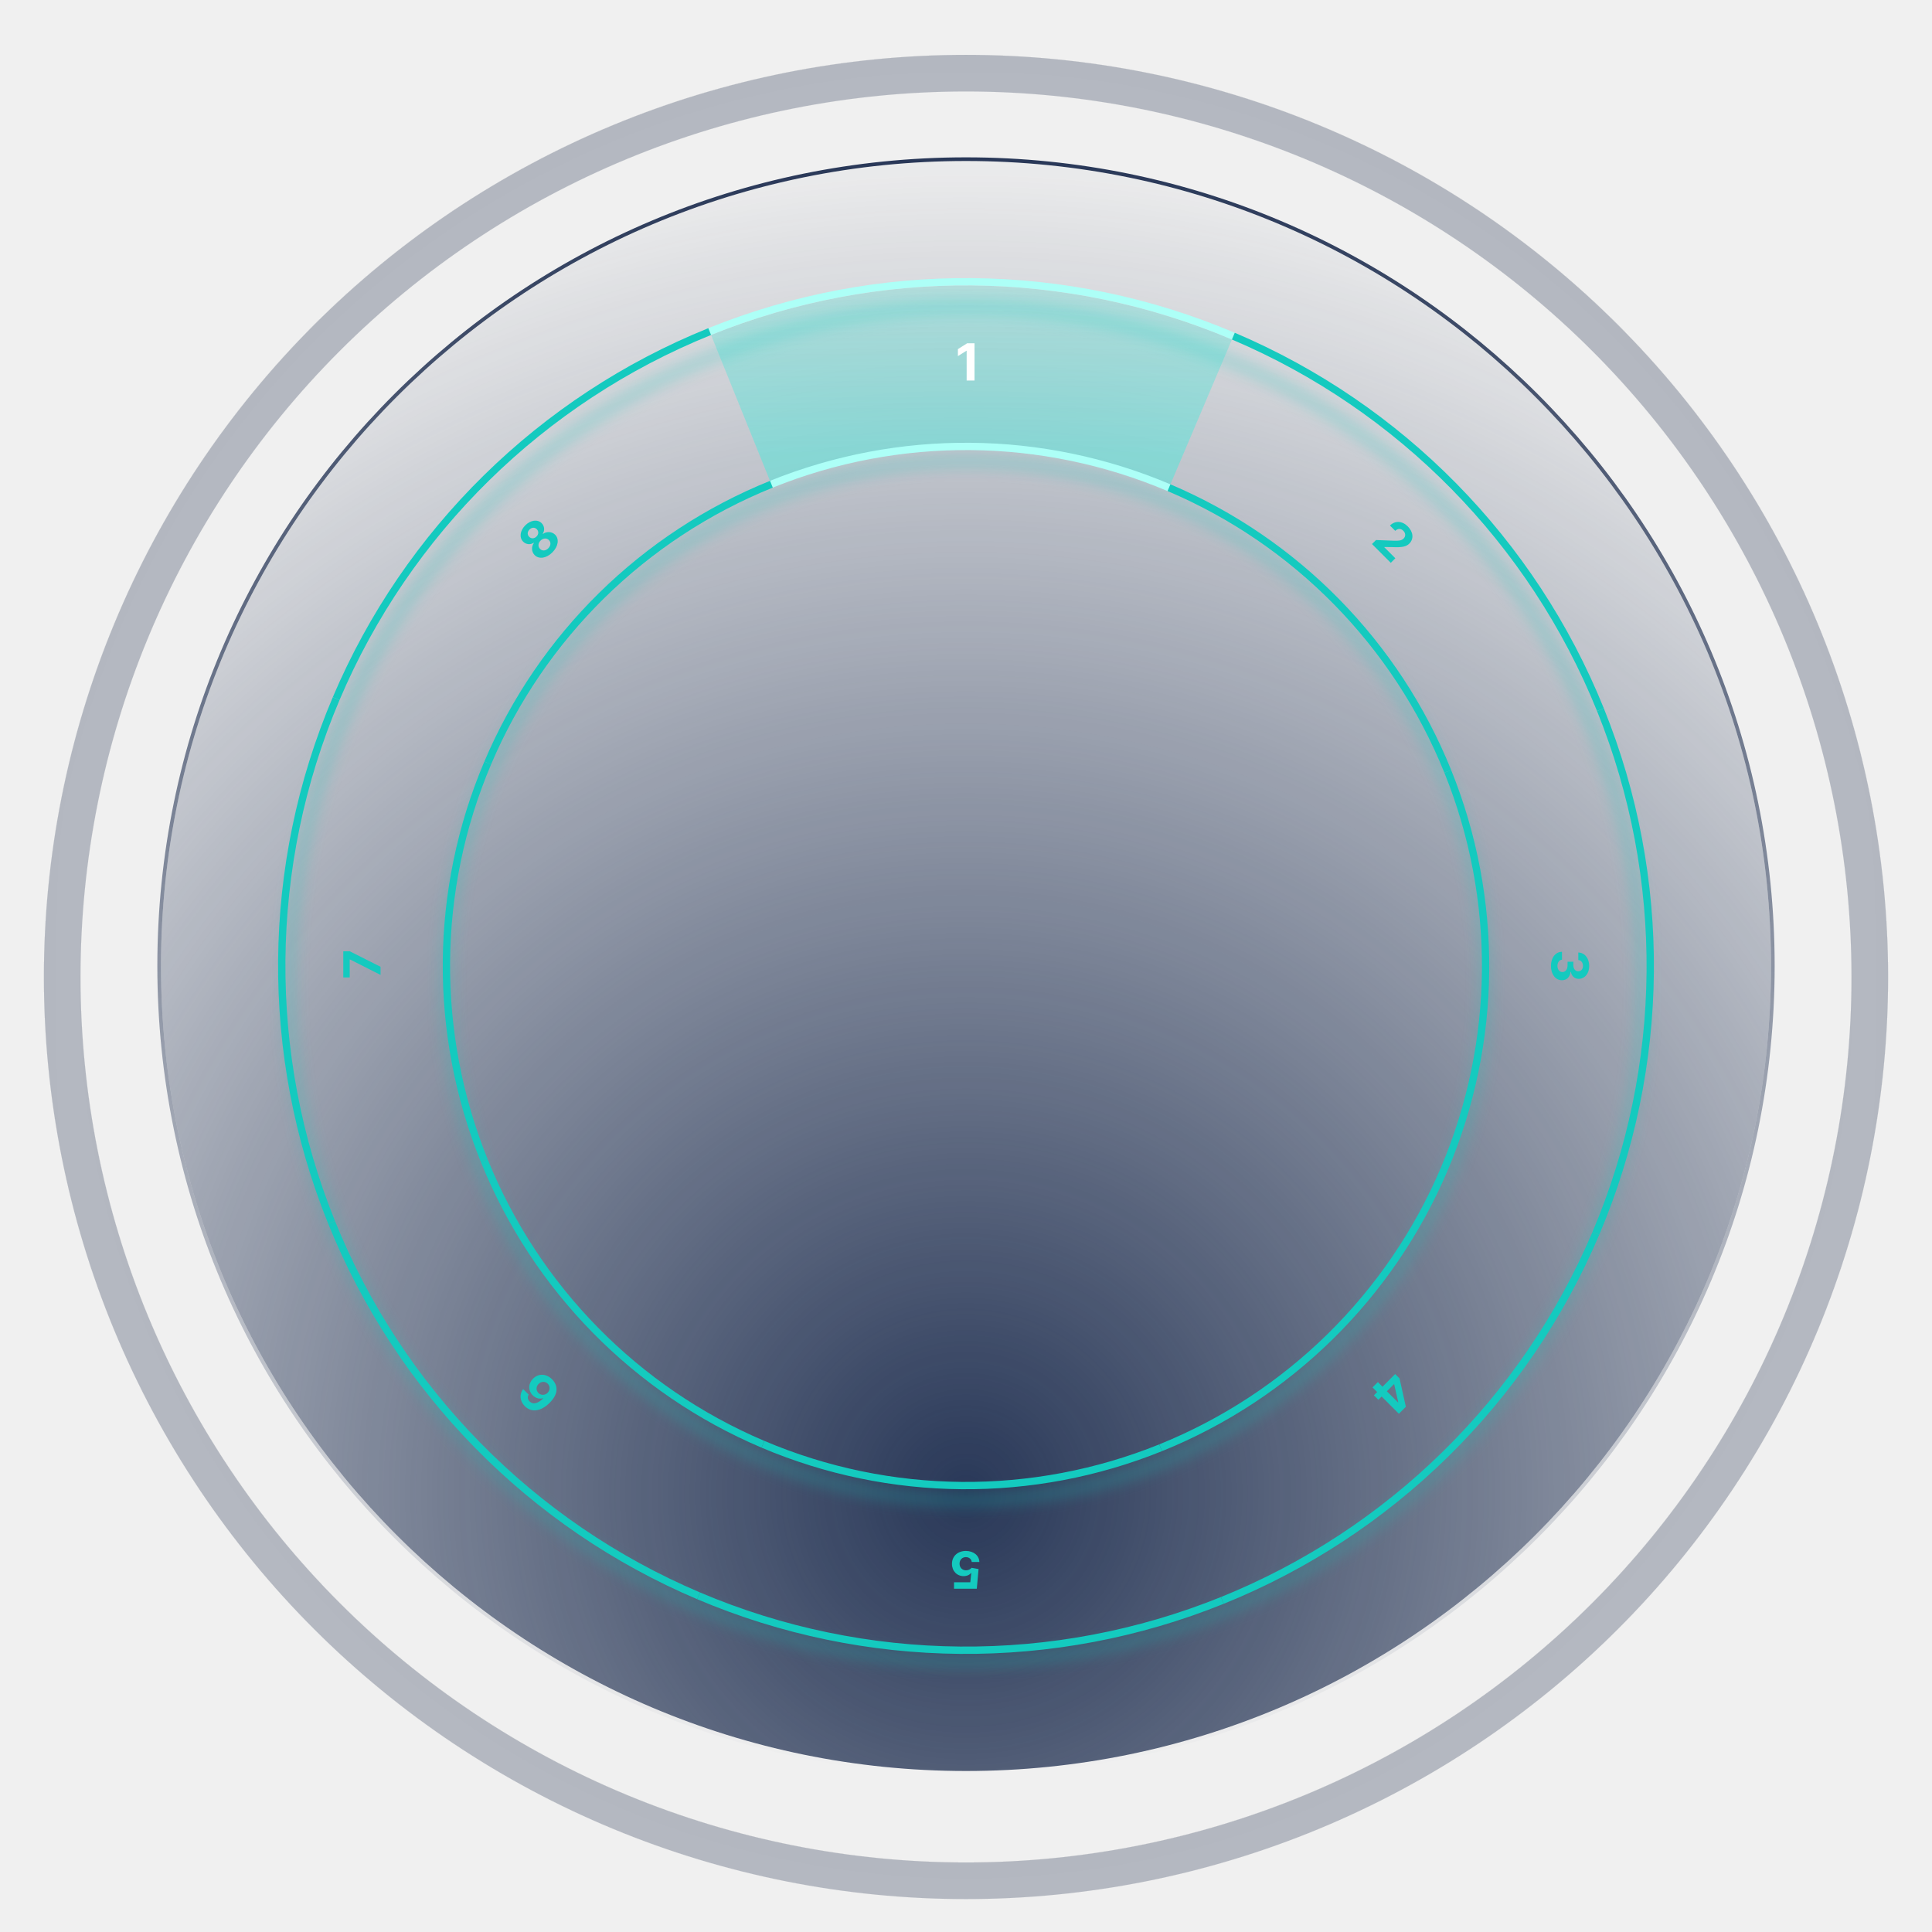
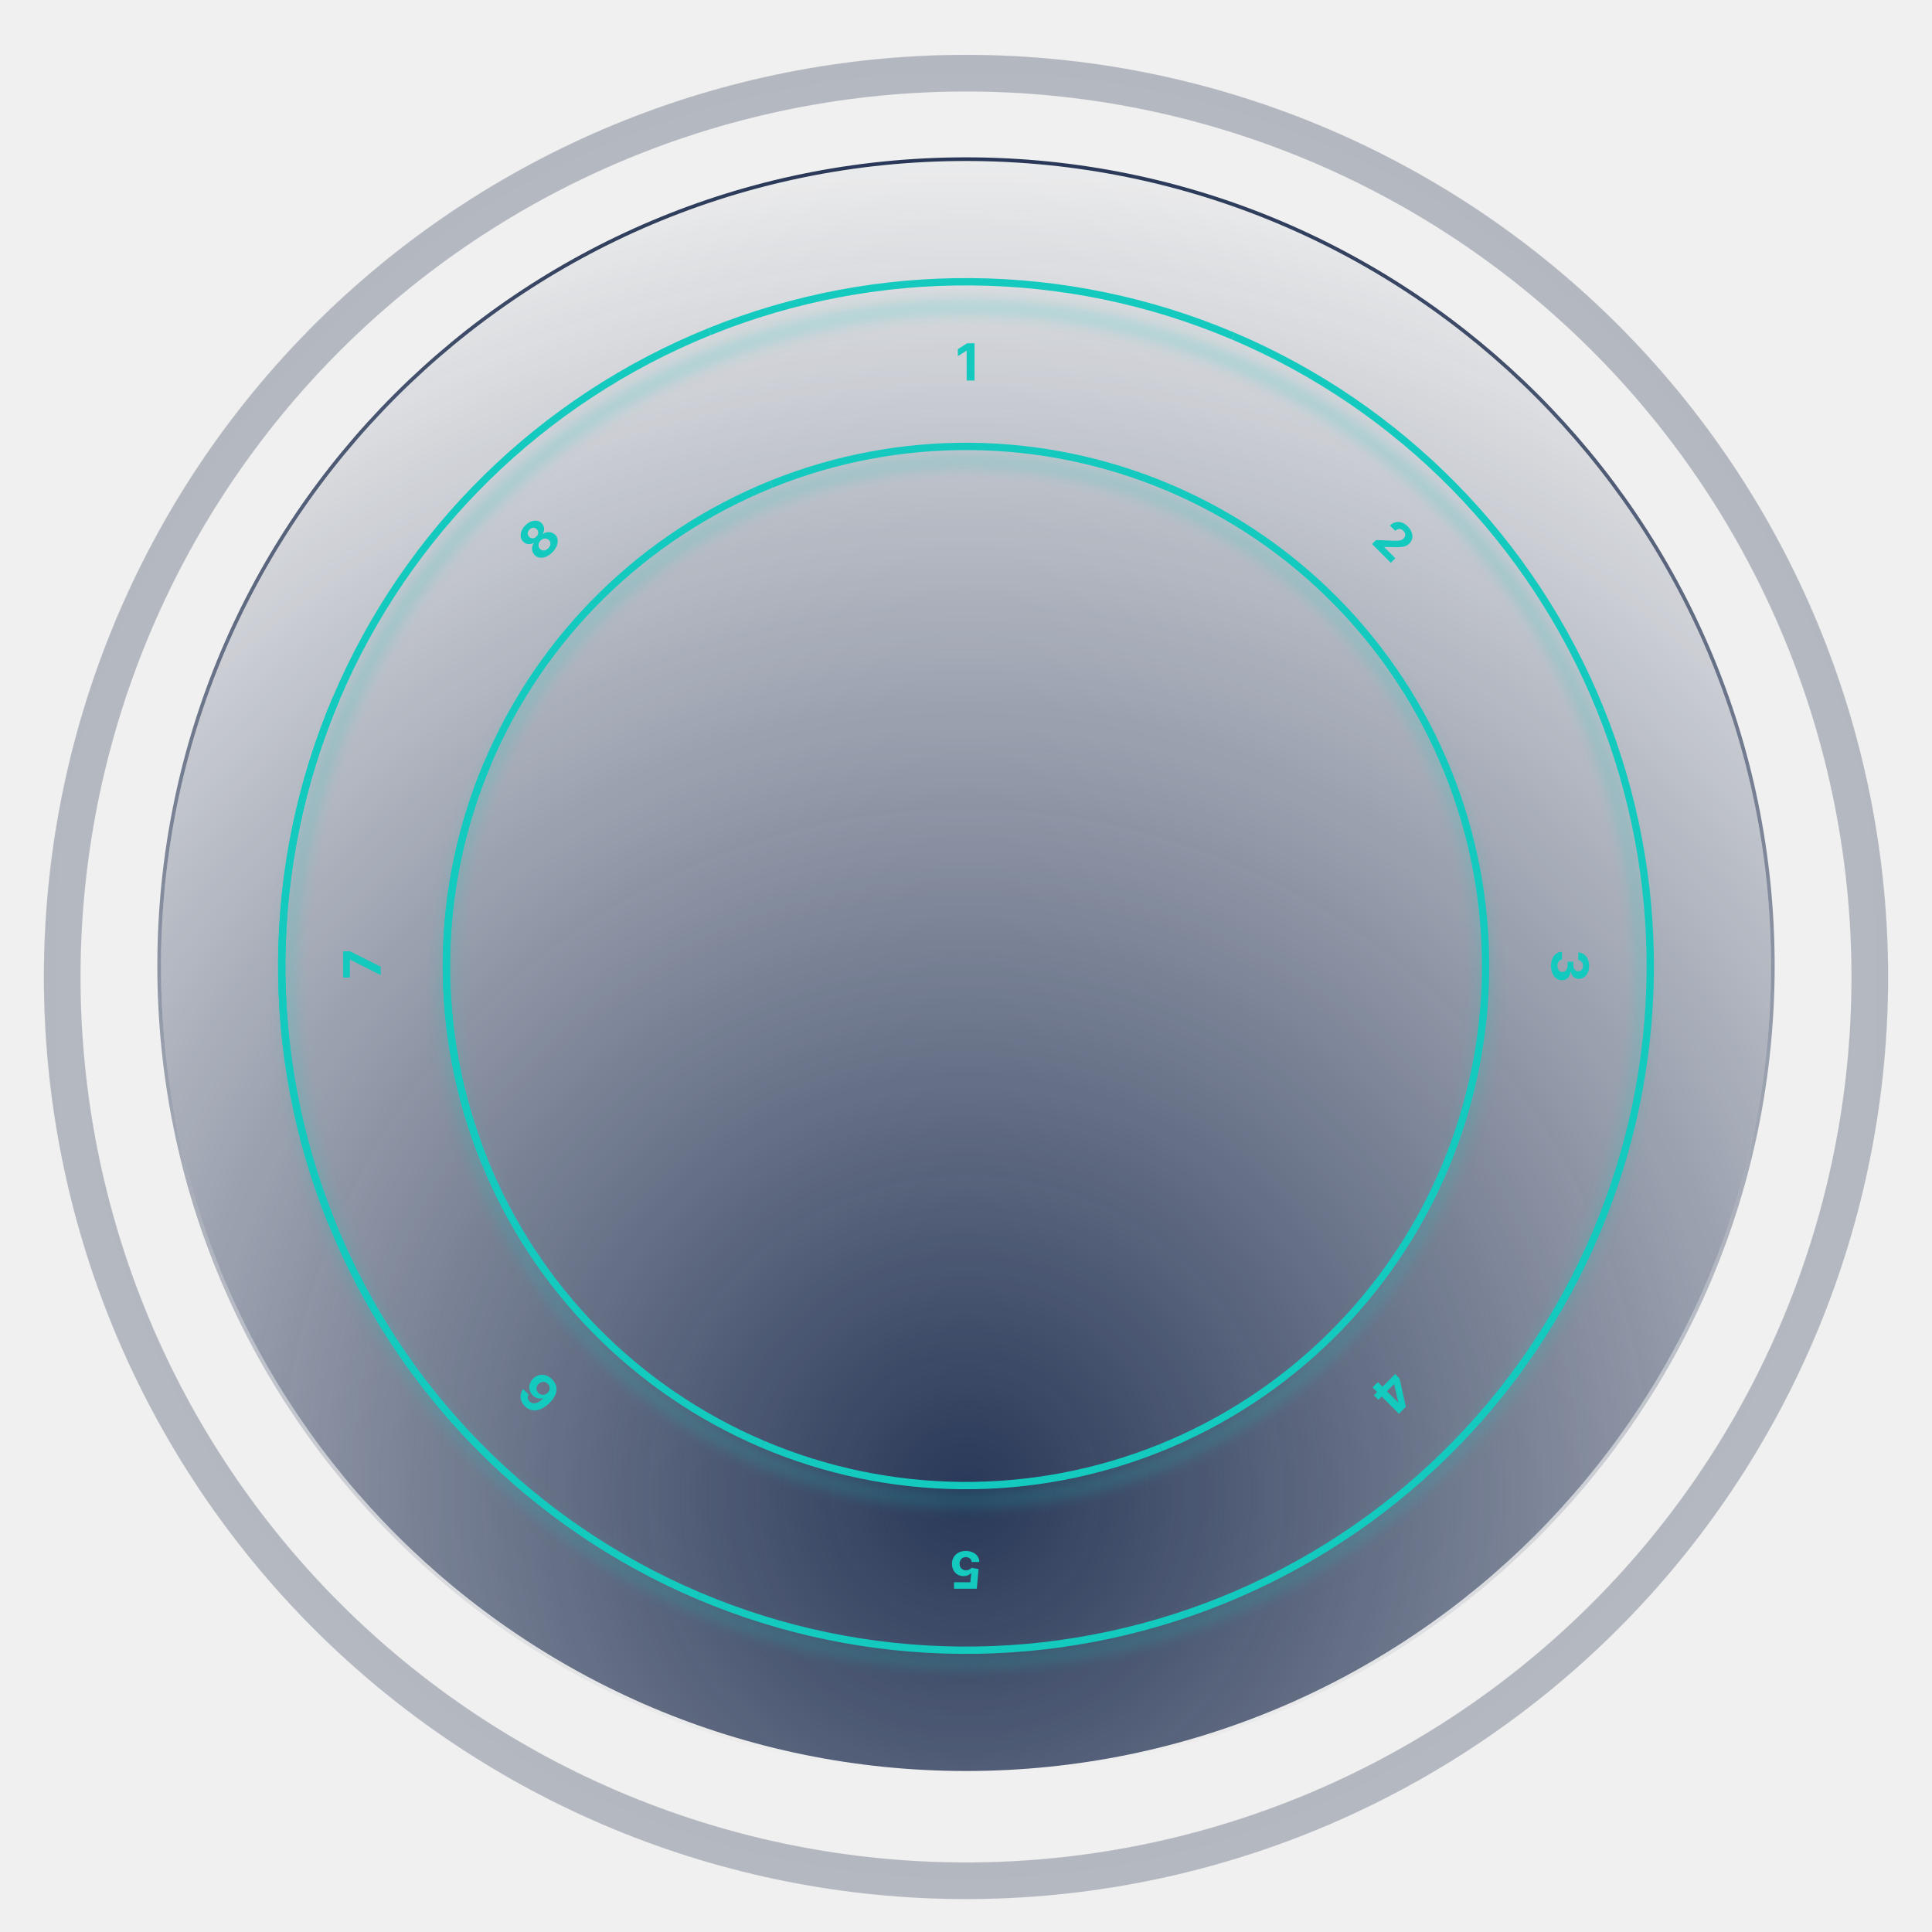
<svg xmlns="http://www.w3.org/2000/svg" width="528" height="528" viewBox="0 0 528 528" fill="none">
  <circle cx="264" cy="264" r="220" fill="url(#paint0_radial)" />
  <circle cx="264" cy="264" r="220.5" stroke="url(#paint1_linear)" />
  <g opacity="0.4" filter="url(#filter0_f)">
    <circle cx="264" cy="269" r="185" stroke="#14CABF" stroke-width="2" />
  </g>
  <g opacity="0.4" filter="url(#filter1_f)">
    <circle cx="264" cy="268" r="142" stroke="#14CABF" stroke-width="2" />
  </g>
-   <path d="M336.676 92.786C291.267 73.511 240.062 73.064 194.323 91.544L210.891 132.55C245.754 118.465 284.784 118.806 319.395 133.497L336.676 92.786Z" fill="url(#paint2_linear)" fill-opacity="0.3" />
-   <path d="M319.484 133.288C284.817 118.573 245.724 118.232 210.806 132.34" stroke="#ADFFF7" stroke-width="2" />
-   <path d="M337.067 91.866C291.414 72.487 239.933 72.038 193.949 90.617" stroke="#ADFFF7" stroke-width="2" />
-   <path d="M266.33 93.818H264.307L261.786 95.414V97.323L264.118 95.862H264.177V104H266.33V93.818Z" fill="white" />
  <path d="M395.66 210.806C381.552 175.887 354.151 148.003 319.484 133.288" stroke="#14CABF" stroke-width="2" />
  <path d="M437.383 193.948C418.805 147.964 382.72 111.244 337.067 91.865" stroke="#14CABF" stroke-width="2" />
  <path d="M374.956 148.682L380.089 153.815L381.333 152.57L378.31 149.547L378.359 149.498L380.441 149.519C383.27 149.649 384.343 149.371 385.162 148.552C386.41 147.304 386.273 145.402 384.729 143.859C383.218 142.347 381.277 142.214 379.868 143.63L381.312 145.075C381.998 144.383 382.856 144.397 383.513 145.054C384.146 145.687 384.223 146.552 383.59 147.184C383.017 147.757 382.272 147.8 380.989 147.775L376.053 147.585L374.956 148.682Z" fill="#14CABF" />
+   <path d="M319.484 133.288C284.817 118.573 245.724 118.232 210.806 132.34" stroke="#14CABF" stroke-width="2" />
+   <path d="M337.067 91.866C291.414 72.487 239.933 72.038 193.949 90.617" stroke="#14CABF" stroke-width="2" />
+   <path d="M266.33 93.818H264.307L261.786 95.414V97.323L264.118 95.862H264.177V104H266.33V93.818Z" fill="#14CABF" />
  <path d="M394.712 319.484C409.427 284.817 409.768 245.724 395.66 210.806" stroke="#14CABF" stroke-width="2" />
  <path d="M436.134 337.067C455.513 291.414 455.962 239.933 437.383 193.949" stroke="#14CABF" stroke-width="2" />
  <path d="M423.861 263.975C423.861 266.261 425.119 267.897 426.859 267.892C428.126 267.897 429.031 267.092 429.22 265.595L429.3 265.595C429.504 266.734 430.309 267.519 431.452 267.514C433.058 267.519 434.321 266.112 434.321 264.004C434.321 261.916 433.098 260.345 431.338 260.315L431.338 262.379C432.114 262.403 432.616 263.114 432.616 263.994C432.616 264.864 432.089 265.446 431.323 265.441C430.523 265.446 429.981 264.765 429.981 263.786L429.981 262.836L428.4 262.836L428.4 263.786C428.4 264.939 427.823 265.66 427.003 265.655C426.192 265.66 425.636 264.964 425.636 263.979C425.636 263.03 426.133 262.319 426.879 262.279L426.879 260.112C425.099 260.146 423.861 261.737 423.861 263.975Z" fill="#14CABF" />
  <path d="M317.194 395.66C352.113 381.552 379.997 354.151 394.712 319.484" stroke="#14CABF" stroke-width="2" />
  <path d="M334.052 437.383C380.036 418.805 416.756 382.72 436.135 337.067" stroke="#14CABF" stroke-width="2" />
  <path d="M381.283 375.523L377.827 378.978L376.562 377.713L375.106 379.168L376.372 380.434L375.479 381.327L376.699 382.546L377.592 381.654L382.306 386.368L384.211 384.462L382.482 376.721L381.283 375.523ZM379.019 380.226L380.97 378.275L381.026 378.331L382.13 383.225L382.074 383.281L379.019 380.226Z" fill="#14CABF" />
  <path d="M208.516 394.712C243.183 409.427 282.276 409.768 317.194 395.66" stroke="#14CABF" stroke-width="2" />
  <path d="M190.933 436.134C236.586 455.513 288.067 455.962 334.051 437.383" stroke="#14CABF" stroke-width="2" />
  <path d="M263.968 423.861C261.701 423.861 260.159 425.337 260.164 427.396C260.159 429.344 261.522 430.746 263.356 430.746C264.251 430.746 265.022 430.374 265.38 429.871L265.439 429.871L265.176 432.422L260.726 432.422L260.726 434.182L266.951 434.182L267.433 428.812L265.519 428.469C265.206 428.892 264.599 429.156 263.998 429.156C262.973 429.151 262.238 428.41 262.238 427.341C262.238 426.282 262.958 425.551 263.968 425.551C264.823 425.551 265.514 426.088 265.564 426.879L267.652 426.879C267.612 425.119 266.076 423.861 263.968 423.861Z" fill="#14CABF" />
  <path d="M132.34 317.194C146.448 352.113 173.849 379.997 208.516 394.712" stroke="#14CABF" stroke-width="2" />
  <path d="M90.617 334.052C109.195 380.036 145.28 416.756 190.933 436.135" stroke="#14CABF" stroke-width="2" />
  <path d="M150.882 376.96C149.286 375.35 147.142 375.307 145.679 376.777C144.326 378.123 144.294 380.039 145.57 381.315C146.361 382.106 147.441 382.426 148.4 382.113L148.45 382.163C147.04 383.558 145.676 383.938 144.737 382.999C144.185 382.447 144.09 381.748 144.477 381.129L142.976 379.628C141.935 380.957 141.995 382.866 143.433 384.304C145.212 386.082 147.796 385.784 150.221 383.372C152.861 380.739 152.355 378.447 150.882 376.96ZM149.694 378.162C150.397 378.865 150.351 379.951 149.648 380.654C148.945 381.351 147.845 381.389 147.145 380.69C146.442 379.987 146.481 378.921 147.198 378.211C147.915 377.487 148.991 377.459 149.694 378.162Z" fill="#14CABF" />
+   <path d="M133.288 208.516C118.573 243.183 118.232 282.276 132.34 317.194" stroke="#14CABF" stroke-width="2" />
+   <path d="M91.866 190.933C72.487 236.586 72.038 288.067 90.617 334.051" stroke="#14CABF" stroke-width="2" />
+   <path d="M104 266.435L104 264.213L95.603 259.987L93.818 259.987L93.818 267.131L95.578 267.131L95.578 262.214L95.648 262.214L104 266.435Z" fill="#14CABF" />
  <path d="M133.288 208.516C118.573 243.183 118.232 282.276 132.34 317.194" stroke="#14CABF" stroke-width="2" />
  <path d="M91.866 190.933C72.487 236.586 72.038 288.067 90.617 334.051" stroke="#14CABF" stroke-width="2" />
  <path d="M104 266.435L104 264.213L95.603 259.987L93.818 259.987L93.818 267.131L95.578 267.131L95.578 262.214L95.648 262.214L104 266.435Z" fill="#14CABF" />
  <path d="M210.806 132.34C175.887 146.448 148.003 173.849 133.288 208.516" stroke="#14CABF" stroke-width="2" />
  <path d="M193.948 90.617C147.964 109.195 111.244 145.28 91.865 190.933" stroke="#14CABF" stroke-width="2" />
  <path d="M150.958 150.964C152.582 149.34 152.881 147.305 151.717 146.134C150.814 145.238 149.387 145.196 148.378 145.916L148.328 145.867C148.926 144.96 148.814 143.772 148.026 142.977C146.908 141.866 145.017 142.113 143.562 143.568C142.103 145.027 141.857 146.918 142.974 148.029C143.758 148.82 144.943 148.943 145.864 148.331L145.913 148.381C145.179 149.404 145.228 150.824 146.131 151.72C147.295 152.891 149.334 152.589 150.958 150.964ZM149.84 149.847C149.116 150.571 148.202 150.627 147.594 150.019C146.972 149.397 147.031 148.437 147.731 147.737C148.427 147.041 149.39 146.978 150.012 147.6C150.624 148.212 150.561 149.126 149.84 149.847ZM146.624 146.63C146.015 147.238 145.186 147.273 144.616 146.704C144.054 146.141 144.092 145.329 144.708 144.714C145.319 144.102 146.138 144.064 146.697 144.623C147.267 145.192 147.228 146.025 146.624 146.63Z" fill="#14CABF" />
  <g opacity="0.3" filter="url(#filter2_i)">
    <path d="M264 20C296.437 20 328.555 26.389 358.523 38.802C388.49 51.215 415.719 69.409 438.655 92.345C461.591 115.281 479.785 142.51 492.198 172.477C504.611 202.445 511 234.564 511 267C511 299.437 504.611 331.555 492.198 361.523C479.785 391.49 461.591 418.719 438.655 441.655C415.719 464.591 388.49 482.785 358.523 495.198C328.555 507.611 296.436 514 264 514C231.563 514 199.445 507.611 169.477 495.198C139.51 482.785 112.281 464.591 89.345 441.655C66.409 418.719 48.215 391.49 35.802 361.523C23.389 331.555 17 299.436 17 267C17 234.563 23.389 202.444 35.802 172.477C48.215 142.51 66.409 115.281 89.345 92.344C112.281 69.409 139.51 51.215 169.477 38.802C199.445 26.389 231.564 20 264 20L264 20Z" stroke="#293858" stroke-width="10" />
  </g>
  <defs>
    <filter id="filter0_f" x="74" y="79" width="380" height="380" filterUnits="userSpaceOnUse" color-interpolation-filters="sRGB">
      <feFlood flood-opacity="0" result="BackgroundImageFix" />
      <feBlend mode="normal" in="SourceGraphic" in2="BackgroundImageFix" result="shape" />
      <feGaussianBlur stdDeviation="2" result="effect1_foregroundBlur" />
    </filter>
    <filter id="filter1_f" x="117" y="121" width="294" height="294" filterUnits="userSpaceOnUse" color-interpolation-filters="sRGB">
      <feFlood flood-opacity="0" result="BackgroundImageFix" />
      <feBlend mode="normal" in="SourceGraphic" in2="BackgroundImageFix" result="shape" />
      <feGaussianBlur stdDeviation="2" result="effect1_foregroundBlur" />
    </filter>
    <filter id="filter2_i" x="12" y="15" width="504" height="508" filterUnits="userSpaceOnUse" color-interpolation-filters="sRGB">
      <feFlood flood-opacity="0" result="BackgroundImageFix" />
      <feBlend mode="normal" in="SourceGraphic" in2="BackgroundImageFix" result="shape" />
      <feColorMatrix in="SourceAlpha" type="matrix" values="0 0 0 0 0 0 0 0 0 0 0 0 0 0 0 0 0 0 127 0" result="hardAlpha" />
      <feOffset dy="4" />
      <feGaussianBlur stdDeviation="6" />
      <feComposite in2="hardAlpha" operator="arithmetic" k2="-1" k3="1" />
      <feColorMatrix type="matrix" values="0 0 0 0 0 0 0 0 0 0 0 0 0 0 0 0 0 0 0.12 0" />
      <feBlend mode="normal" in2="shape" result="effect1_innerShadow" />
    </filter>
    <radialGradient id="paint0_radial" cx="0" cy="0" r="1" gradientUnits="userSpaceOnUse" gradientTransform="translate(264 408) rotate(-90) scale(373.5)">
      <stop stop-color="#293858" />
      <stop offset="1" stop-color="#293858" stop-opacity="0" />
    </radialGradient>
    <linearGradient id="paint1_linear" x1="264" y1="44" x2="264" y2="484" gradientUnits="userSpaceOnUse">
      <stop stop-color="#293858" />
      <stop offset="1" stop-color="#293858" stop-opacity="0" />
    </linearGradient>
-     <linearGradient id="paint2_linear" x1="264" y1="78" x2="264" y2="123.5" gradientUnits="userSpaceOnUse">
-       <stop stop-color="#00E0CA" stop-opacity="0.6" />
-       <stop offset="1" stop-color="#00FFE6" />
-     </linearGradient>
  </defs>
</svg>
